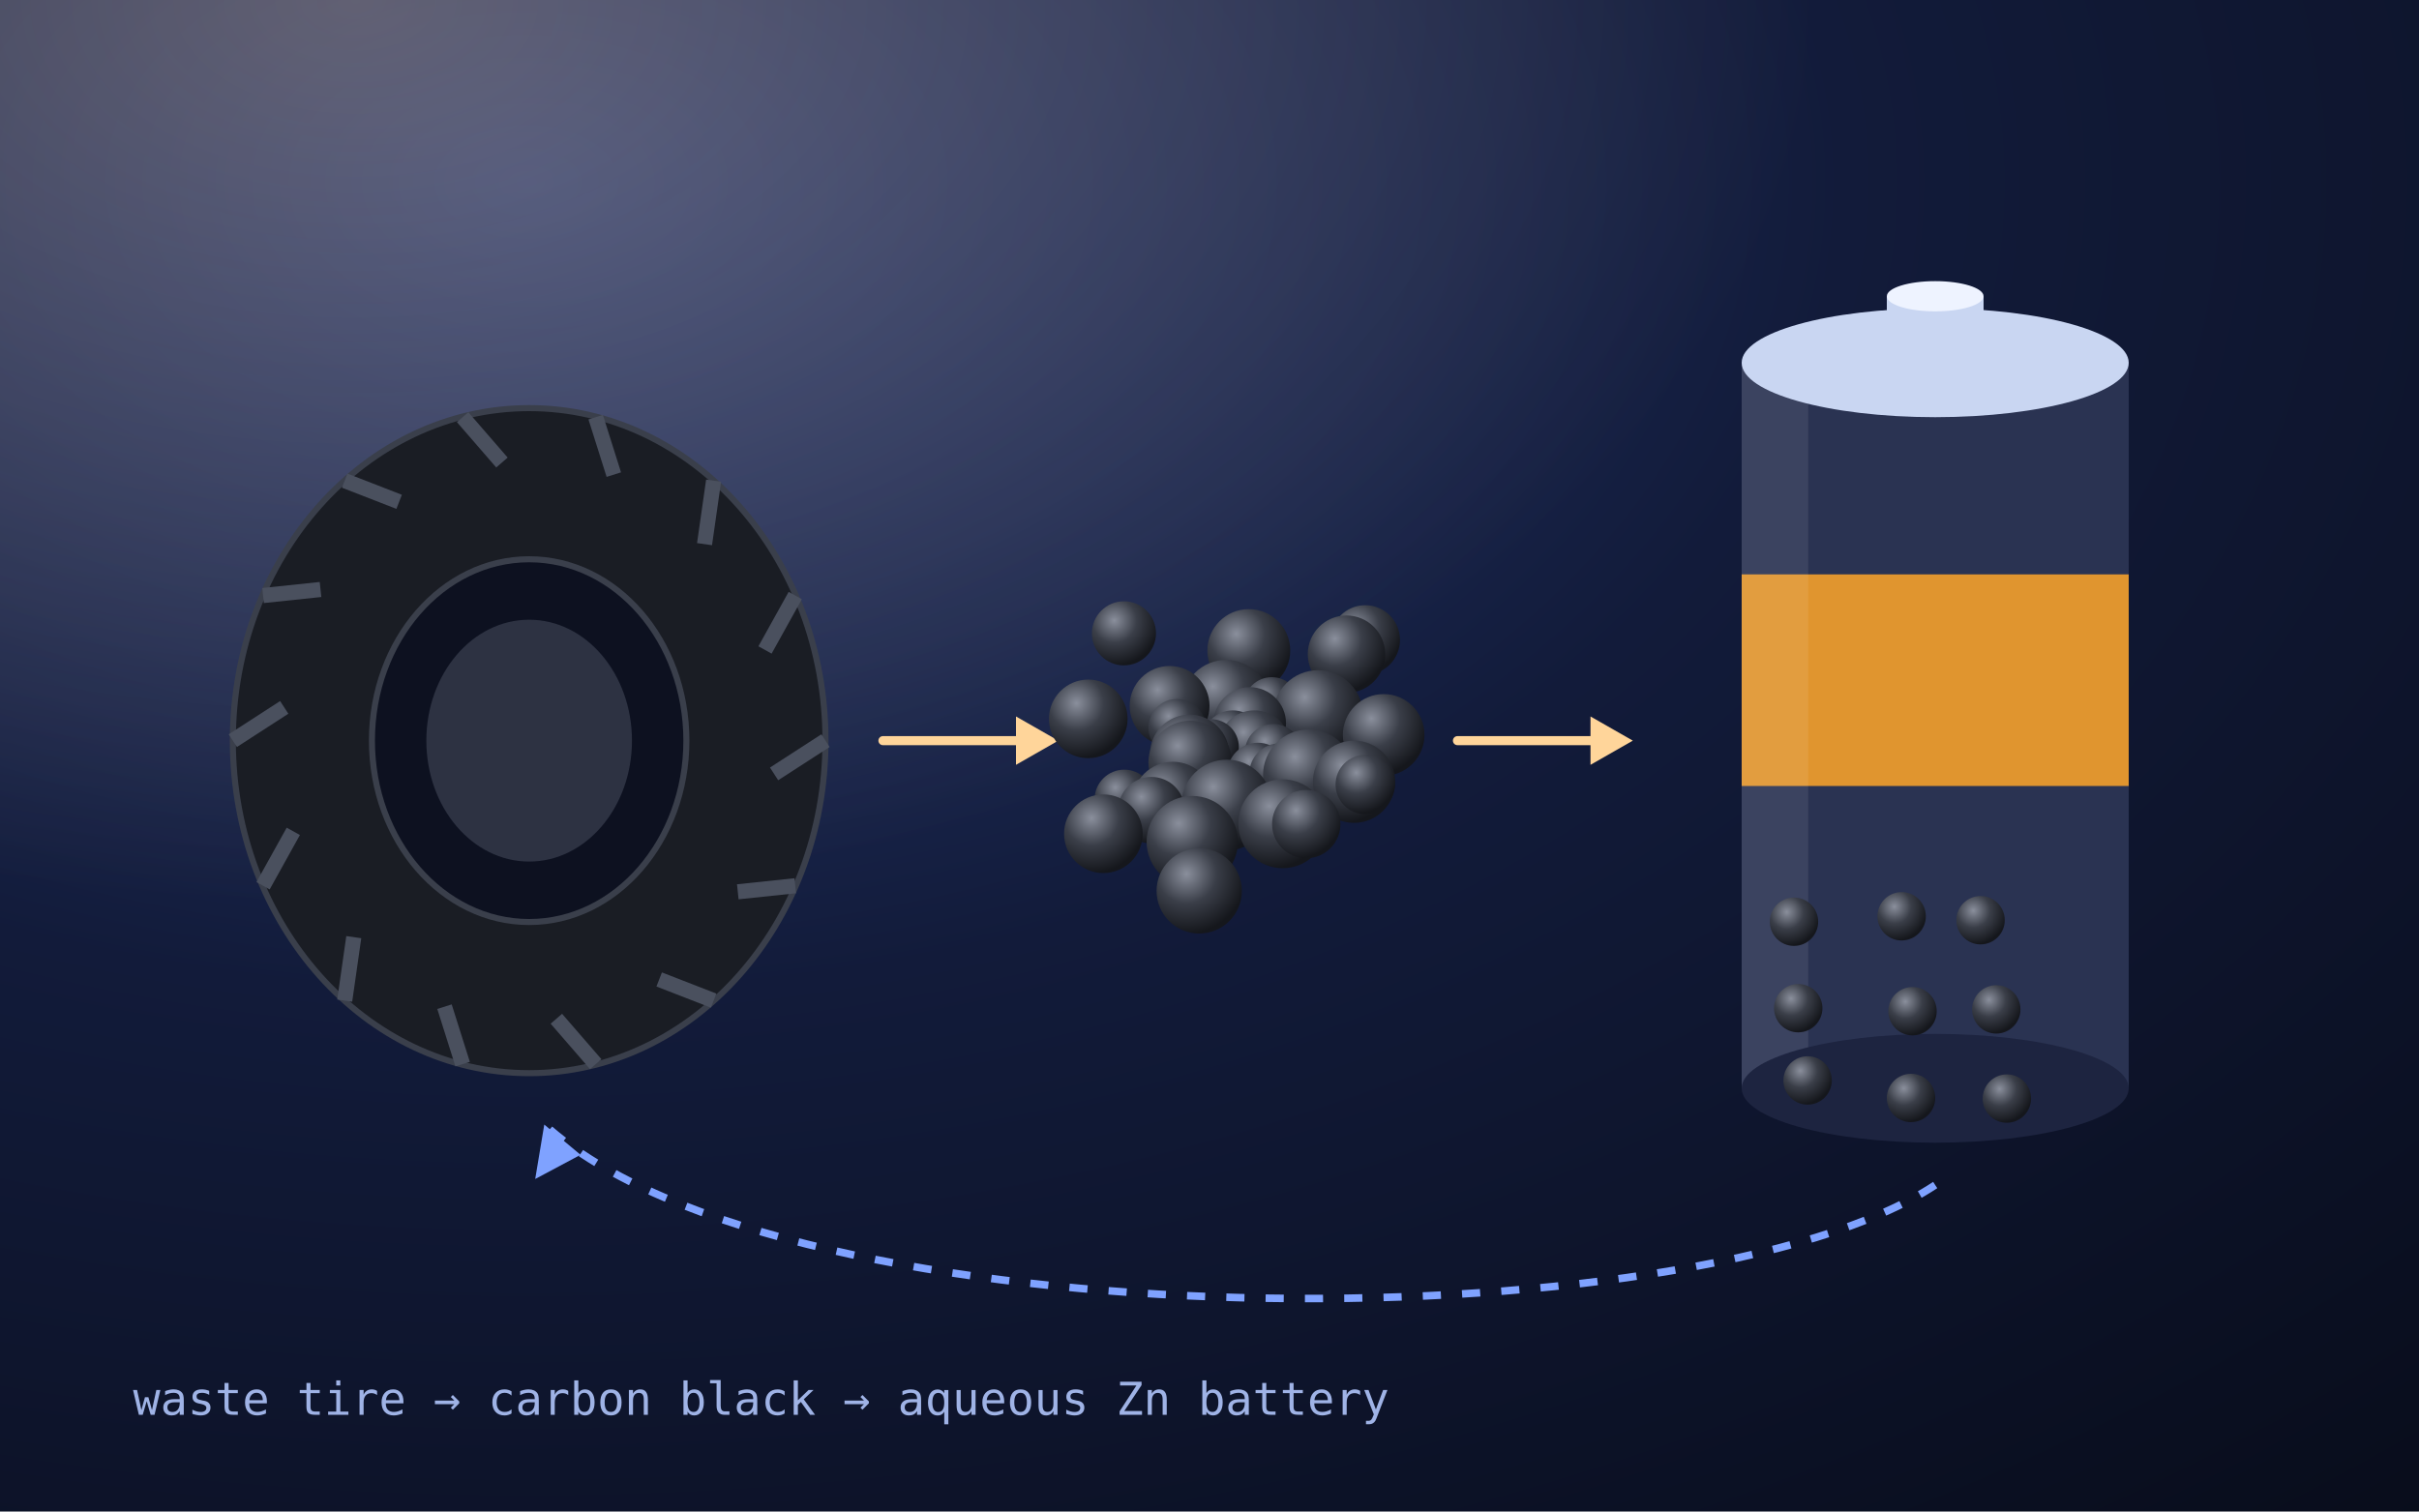
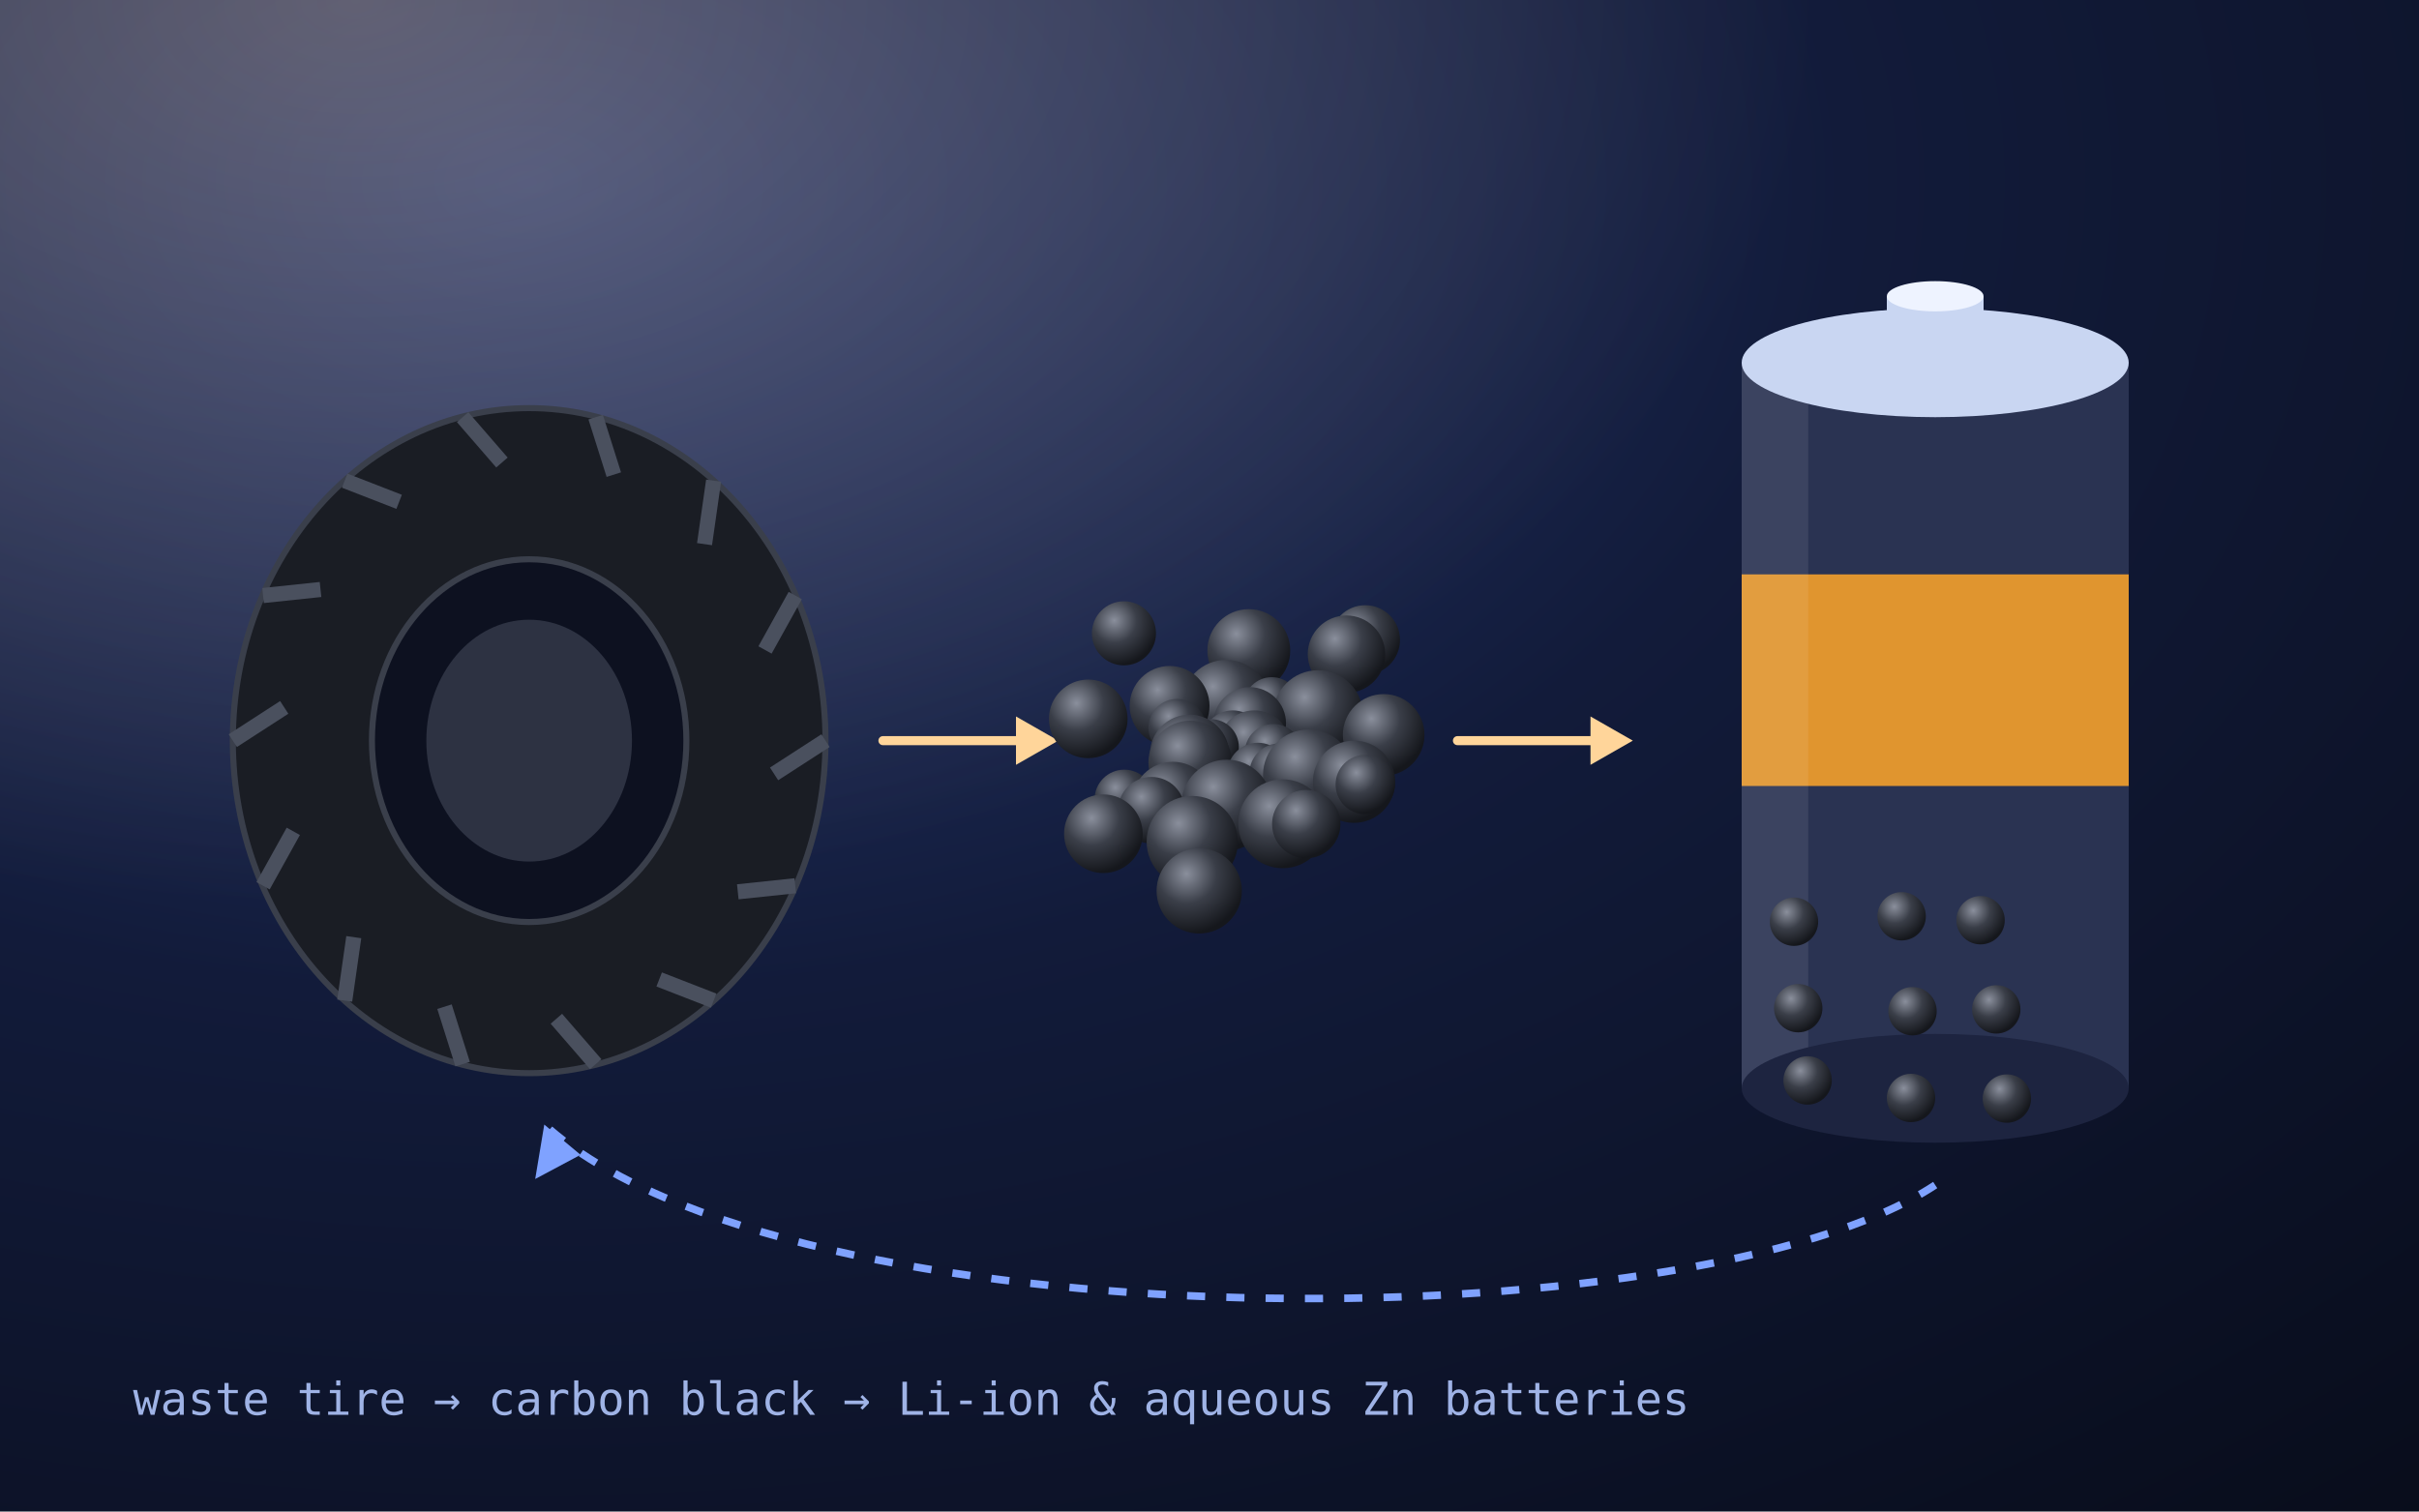
- <svg xmlns="http://www.w3.org/2000/svg" viewBox="0 0 800 500" role="img" aria-label="폐타이어에서 얻은 카본블랙을 아연 수계 이차전지 소재로 쓰는 순환 과정">
+ <svg xmlns="http://www.w3.org/2000/svg" viewBox="0 0 800 500" role="img" aria-label="폐타이어에서 얻은 카본블랙을 리튬이온전지와 아연 수계 이차전지 소재로 쓰는 순환 과정">
  <defs>
    <radialGradient id="bg" cx="22%" cy="12%" r="120%">
      <stop offset="0" stop-color="#2a3f7a" />
      <stop offset=".45" stop-color="#121b3a" />
      <stop offset="1" stop-color="#080c1a" />
    </radialGradient>
    <radialGradient id="sun" cx="15%" cy="0%" r="60%">
      <stop offset="0" stop-color="#ffce8c" stop-opacity=".28" />
      <stop offset="1" stop-color="#ffce8c" stop-opacity="0" />
    </radialGradient>
    <radialGradient id="np" cx="35%" cy="30%" r="70%">
      <stop offset="0" stop-color="#cfe0ff" />
      <stop offset=".45" stop-color="#5b86ff" />
      <stop offset="1" stop-color="#1f3fa8" />
    </radialGradient>
    <radialGradient id="cb" cx="35%" cy="30%" r="70%">
      <stop offset="0" stop-color="#8a8f9c" />
      <stop offset=".5" stop-color="#3a3e48" />
      <stop offset="1" stop-color="#15171c" />
    </radialGradient>
    <radialGradient id="glow" cx="50%" cy="50%" r="50%">
      <stop offset="0" stop-color="#7fa2ff" stop-opacity=".55" />
      <stop offset="1" stop-color="#7fa2ff" stop-opacity="0" />
    </radialGradient>
    <linearGradient id="ray" x1="0" y1="0" x2="1" y2="1">
      <stop offset="0" stop-color="#ffd59a" stop-opacity="0" />
      <stop offset=".5" stop-color="#ffd59a" stop-opacity=".9" />
      <stop offset="1" stop-color="#ffd59a" stop-opacity="0" />
    </linearGradient>
  </defs>
  <rect width="800" height="500" fill="url(#bg)" />
  <rect width="800" height="500" fill="url(#sun)" />
  <ellipse cx="175" cy="245" rx="98" ry="110" fill="#1a1d24" stroke="#3a3f4b" stroke-width="2" />
  <line x1="273" y1="245" x2="256" y2="256" stroke="#4a505e" stroke-width="5" />
  <line x1="263" y1="293" x2="244" y2="295" stroke="#4a505e" stroke-width="5" />
  <line x1="236" y1="331" x2="218" y2="324" stroke="#4a505e" stroke-width="5" />
  <line x1="197" y1="352" x2="184" y2="337" stroke="#4a505e" stroke-width="5" />
  <line x1="153" y1="352" x2="147" y2="333" stroke="#4a505e" stroke-width="5" />
  <line x1="114" y1="331" x2="117" y2="310" stroke="#4a505e" stroke-width="5" />
  <line x1="87" y1="293" x2="97" y2="275" stroke="#4a505e" stroke-width="5" />
  <line x1="77" y1="245" x2="94" y2="234" stroke="#4a505e" stroke-width="5" />
  <line x1="87" y1="197" x2="106" y2="195" stroke="#4a505e" stroke-width="5" />
  <line x1="114" y1="159" x2="132" y2="166" stroke="#4a505e" stroke-width="5" />
  <line x1="153" y1="138" x2="166" y2="153" stroke="#4a505e" stroke-width="5" />
  <line x1="197" y1="138" x2="203" y2="157" stroke="#4a505e" stroke-width="5" />
  <line x1="236" y1="159" x2="233" y2="180" stroke="#4a505e" stroke-width="5" />
  <line x1="263" y1="197" x2="253" y2="215" stroke="#4a505e" stroke-width="5" />
  <ellipse cx="175" cy="245" rx="52" ry="60" fill="#0d1120" stroke="#3a3f4b" stroke-width="2" />
  <ellipse cx="175" cy="245" rx="34" ry="40" fill="#8c95a8" opacity=".25" />
  <line x1="292" y1="245" x2="342" y2="245" stroke="#ffd59a" stroke-width="3" stroke-linecap="round" />
  <polygon points="350,245 336,237 336,253" fill="#ffd59a" />
  <circle cx="371.7" cy="209.5" r="10.6" fill="url(#cb)" opacity="1" />
  <circle cx="451.5" cy="211.7" r="11.5" fill="url(#cb)" opacity="1" />
  <circle cx="413.0" cy="215.2" r="13.7" fill="url(#cb)" opacity="1" />
  <circle cx="445.3" cy="216.4" r="12.8" fill="url(#cb)" opacity="1" />
  <circle cx="405.5" cy="232.9" r="14.6" fill="url(#cb)" opacity="1" />
  <circle cx="420.6" cy="233.3" r="9.3" fill="url(#cb)" opacity="1" />
  <circle cx="386.8" cy="233.5" r="13.2" fill="url(#cb)" opacity="1" />
  <circle cx="435.9" cy="236.6" r="14.9" fill="url(#cb)" opacity="1" />
  <circle cx="359.9" cy="237.8" r="13.0" fill="url(#cb)" opacity="1" />
  <circle cx="413.3" cy="239.3" r="12.0" fill="url(#cb)" opacity="1" />
  <circle cx="389.3" cy="240.7" r="9.5" fill="url(#cb)" opacity="1" />
  <circle cx="457.6" cy="243.1" r="13.5" fill="url(#cb)" opacity="1" />
  <circle cx="407.8" cy="244.9" r="9.4" fill="url(#cb)" opacity="1" />
  <circle cx="407.7" cy="245.1" r="10.1" fill="url(#cb)" opacity="1" />
  <circle cx="414.8" cy="247.0" r="12.0" fill="url(#cb)" opacity="1" />
  <circle cx="400.5" cy="247.1" r="9.2" fill="url(#cb)" opacity="1" />
  <circle cx="421.1" cy="248.9" r="9.4" fill="url(#cb)" opacity="1" />
  <circle cx="393.4" cy="249.5" r="13.1" fill="url(#cb)" opacity="1" />
  <circle cx="393.6" cy="252.2" r="13.8" fill="url(#cb)" opacity="1" />
  <circle cx="416.0" cy="255.8" r="10.1" fill="url(#cb)" opacity="1" />
  <circle cx="423.2" cy="255.9" r="10.0" fill="url(#cb)" opacity="1" />
  <circle cx="432.8" cy="256.4" r="15.1" fill="url(#cb)" opacity="1" />
  <circle cx="447.8" cy="258.6" r="13.6" fill="url(#cb)" opacity="1" />
  <circle cx="451.5" cy="259.5" r="9.8" fill="url(#cb)" opacity="1" />
  <circle cx="371.8" cy="264.4" r="9.8" fill="url(#cb)" opacity="1" />
  <circle cx="410.3" cy="265.4" r="9.9" fill="url(#cb)" opacity="1" />
  <circle cx="387.9" cy="265.5" r="13.5" fill="url(#cb)" opacity="1" />
  <circle cx="405.7" cy="266.3" r="15.0" fill="url(#cb)" opacity="1" />
  <circle cx="380.8" cy="268.0" r="11.0" fill="url(#cb)" opacity="1" />
  <circle cx="424.2" cy="272.5" r="14.7" fill="url(#cb)" opacity="1" />
  <circle cx="432.0" cy="272.6" r="11.3" fill="url(#cb)" opacity="1" />
  <circle cx="364.9" cy="275.8" r="13.0" fill="url(#cb)" opacity="1" />
  <circle cx="394.3" cy="278.4" r="15.1" fill="url(#cb)" opacity="1" />
  <circle cx="396.6" cy="294.7" r="14.1" fill="url(#cb)" opacity="1" />
  <line x1="482" y1="245" x2="532" y2="245" stroke="#ffd59a" stroke-width="3" stroke-linecap="round" />
  <polygon points="540,245 526,237 526,253" fill="#ffd59a" />
  <rect x="576" y="120" width="128" height="240" fill="#2a3352" />
  <rect x="576" y="190" width="128" height="70" fill="#e0952f" />
  <rect x="576" y="120" width="22" height="240" fill="#ffffff" opacity=".08" />
  <ellipse cx="640" cy="360" rx="64" ry="18" fill="#1d2440" />
  <ellipse cx="640" cy="120" rx="64" ry="18" fill="#c9d6f2" />
  <rect x="624" y="98" width="32" height="18" fill="#c9d6f2" />
  <ellipse cx="640" cy="98" rx="16" ry="5" fill="#eef3ff" />
  <circle cx="593.3" cy="304.9" r="8.0" fill="url(#cb)" opacity="1" />
  <circle cx="628.9" cy="303.1" r="8.0" fill="url(#cb)" opacity="1" />
  <circle cx="655.0" cy="304.4" r="8.0" fill="url(#cb)" opacity="1" />
  <circle cx="594.7" cy="333.5" r="8.0" fill="url(#cb)" opacity="1" />
  <circle cx="632.5" cy="334.5" r="8.0" fill="url(#cb)" opacity="1" />
  <circle cx="660.2" cy="333.9" r="8.0" fill="url(#cb)" opacity="1" />
  <circle cx="597.8" cy="357.4" r="8.0" fill="url(#cb)" opacity="1" />
  <circle cx="632.0" cy="363.2" r="8.0" fill="url(#cb)" opacity="1" />
  <circle cx="663.7" cy="363.4" r="8.0" fill="url(#cb)" opacity="1" />
  <path d="M 640 392 C 560 445, 260 445, 180 372" fill="none" stroke="#7fa2ff" stroke-width="2.5" stroke-dasharray="6 7" />
  <polygon points="180,372 177,390 192,382" fill="#7fa2ff" />
-   <text x="44" y="468" font-family="IBM Plex Mono,monospace" font-size="15" fill="#9fb3e6">waste tire → carbon black → aqueous Zn battery</text>
+   <text x="44" y="468" font-family="IBM Plex Mono,monospace" font-size="15" fill="#9fb3e6">waste tire → carbon black → Li-ion &amp; aqueous Zn batteries</text>
</svg>
